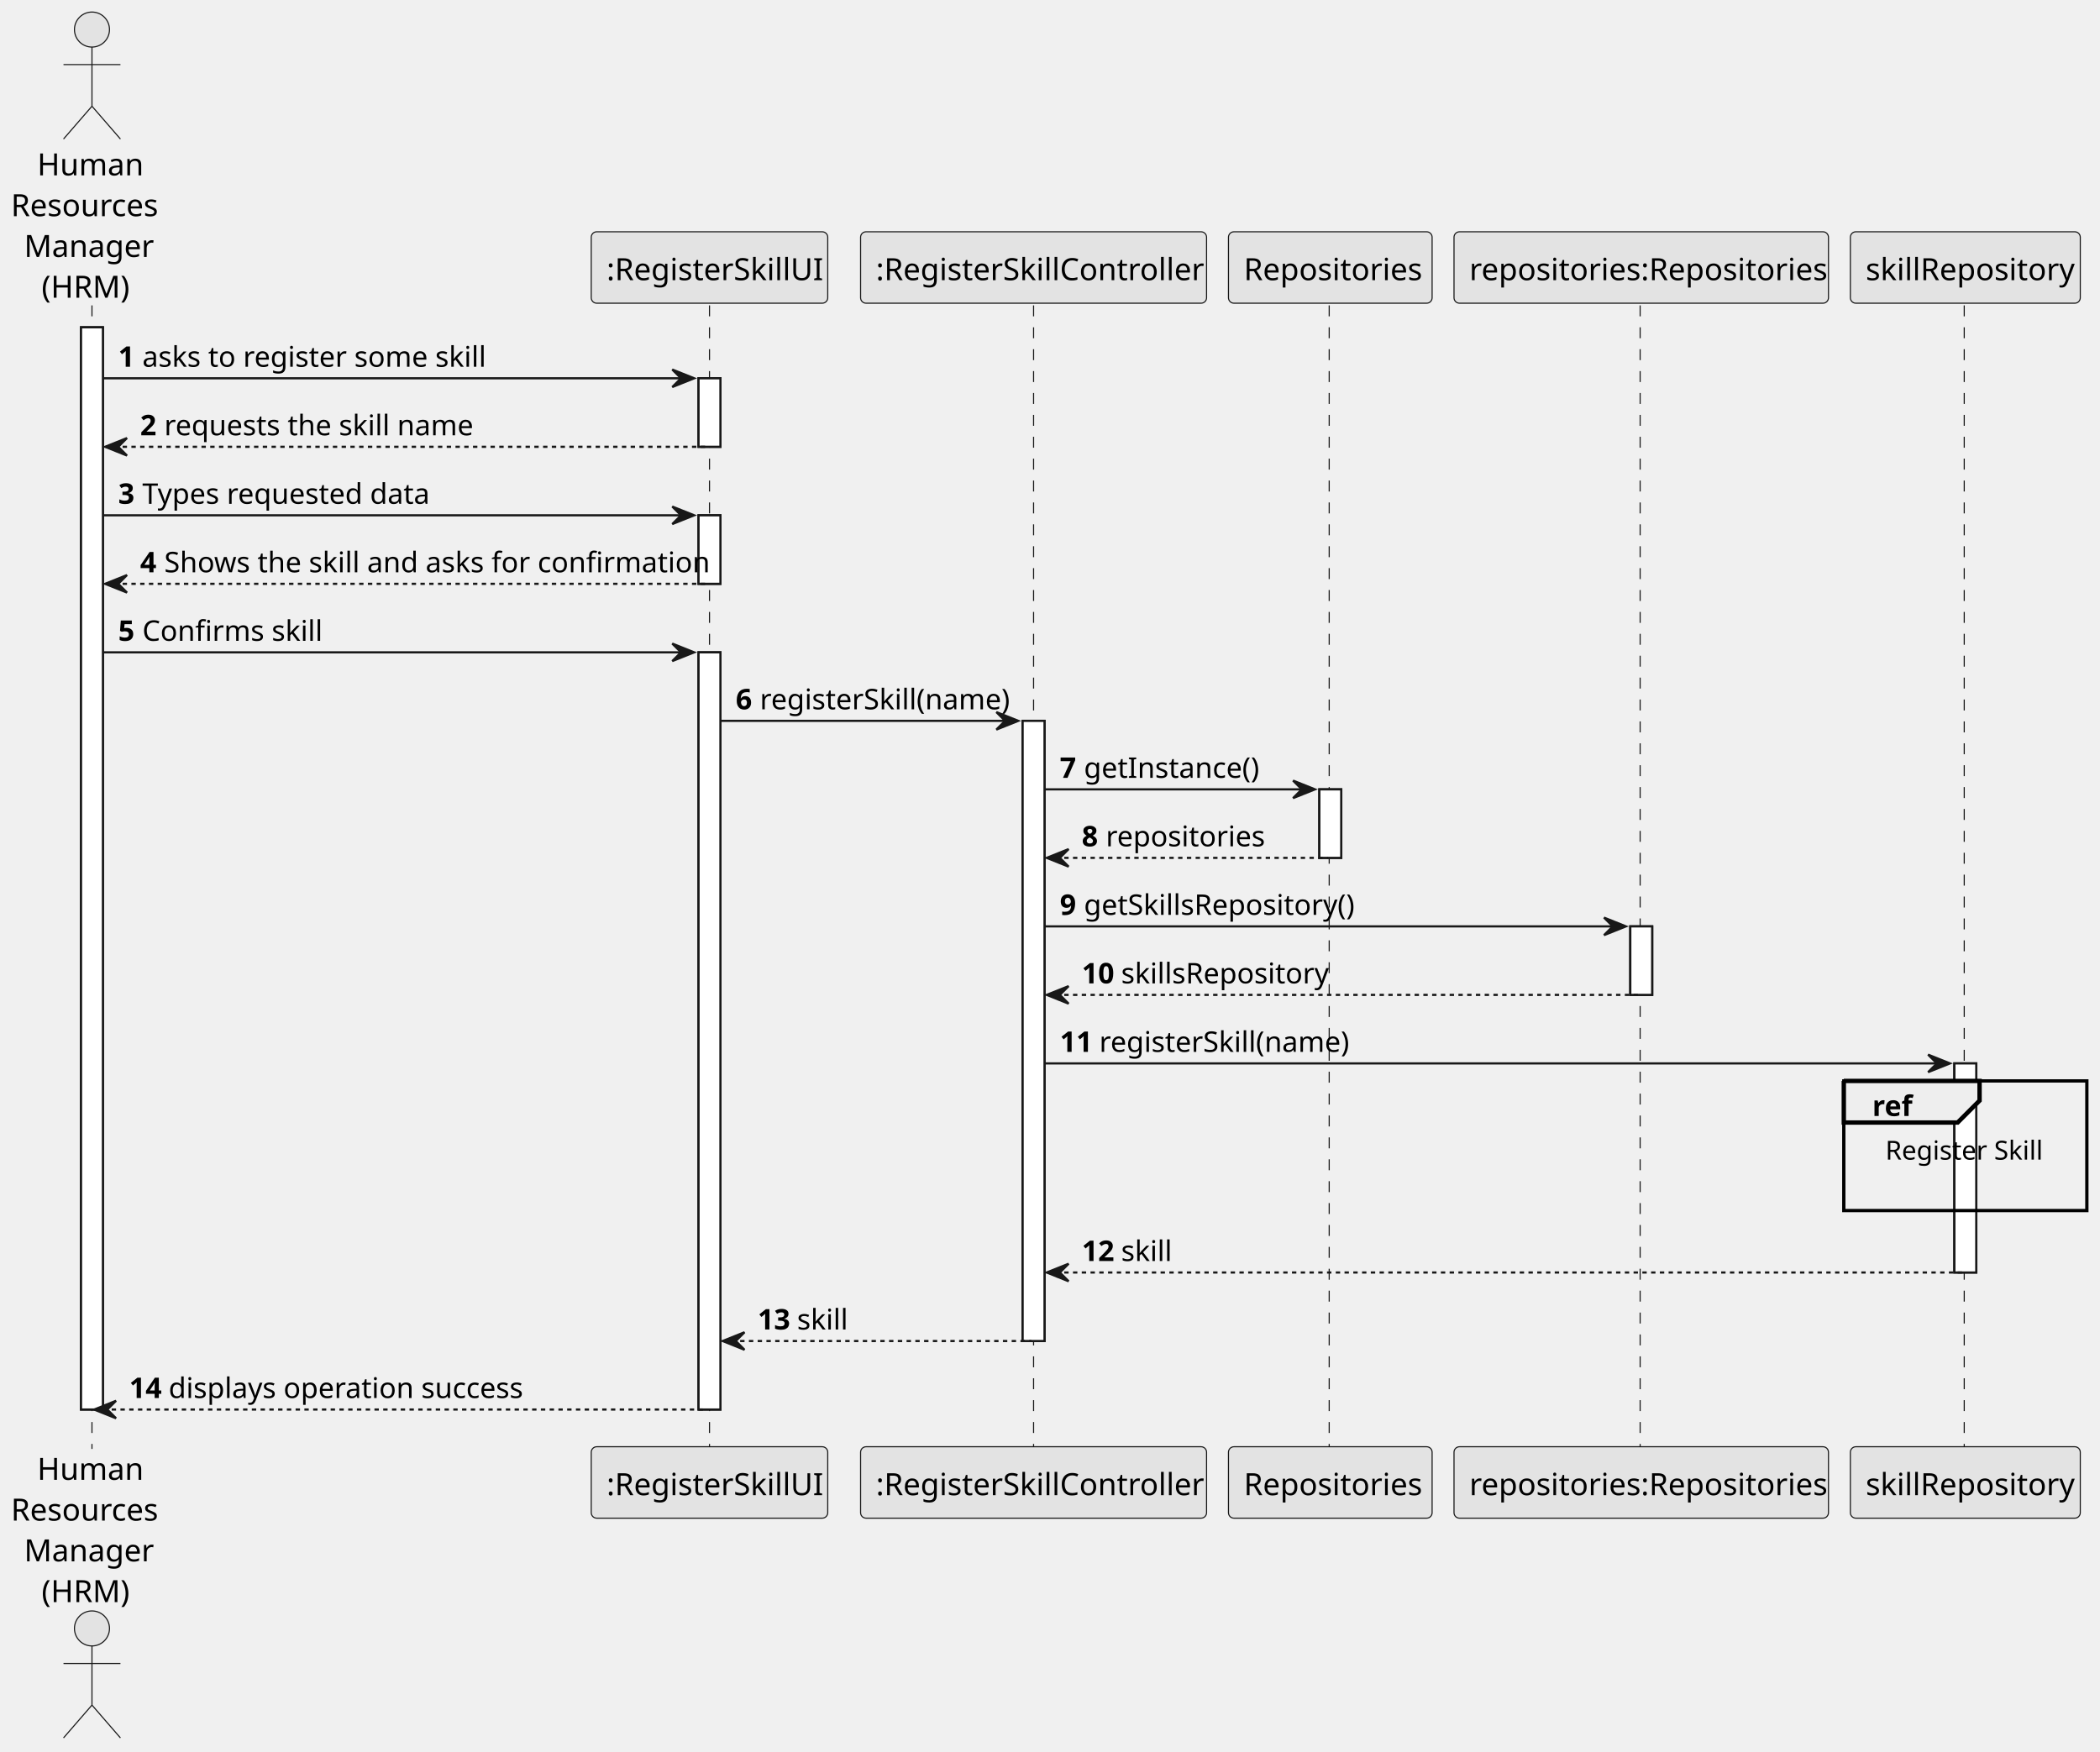
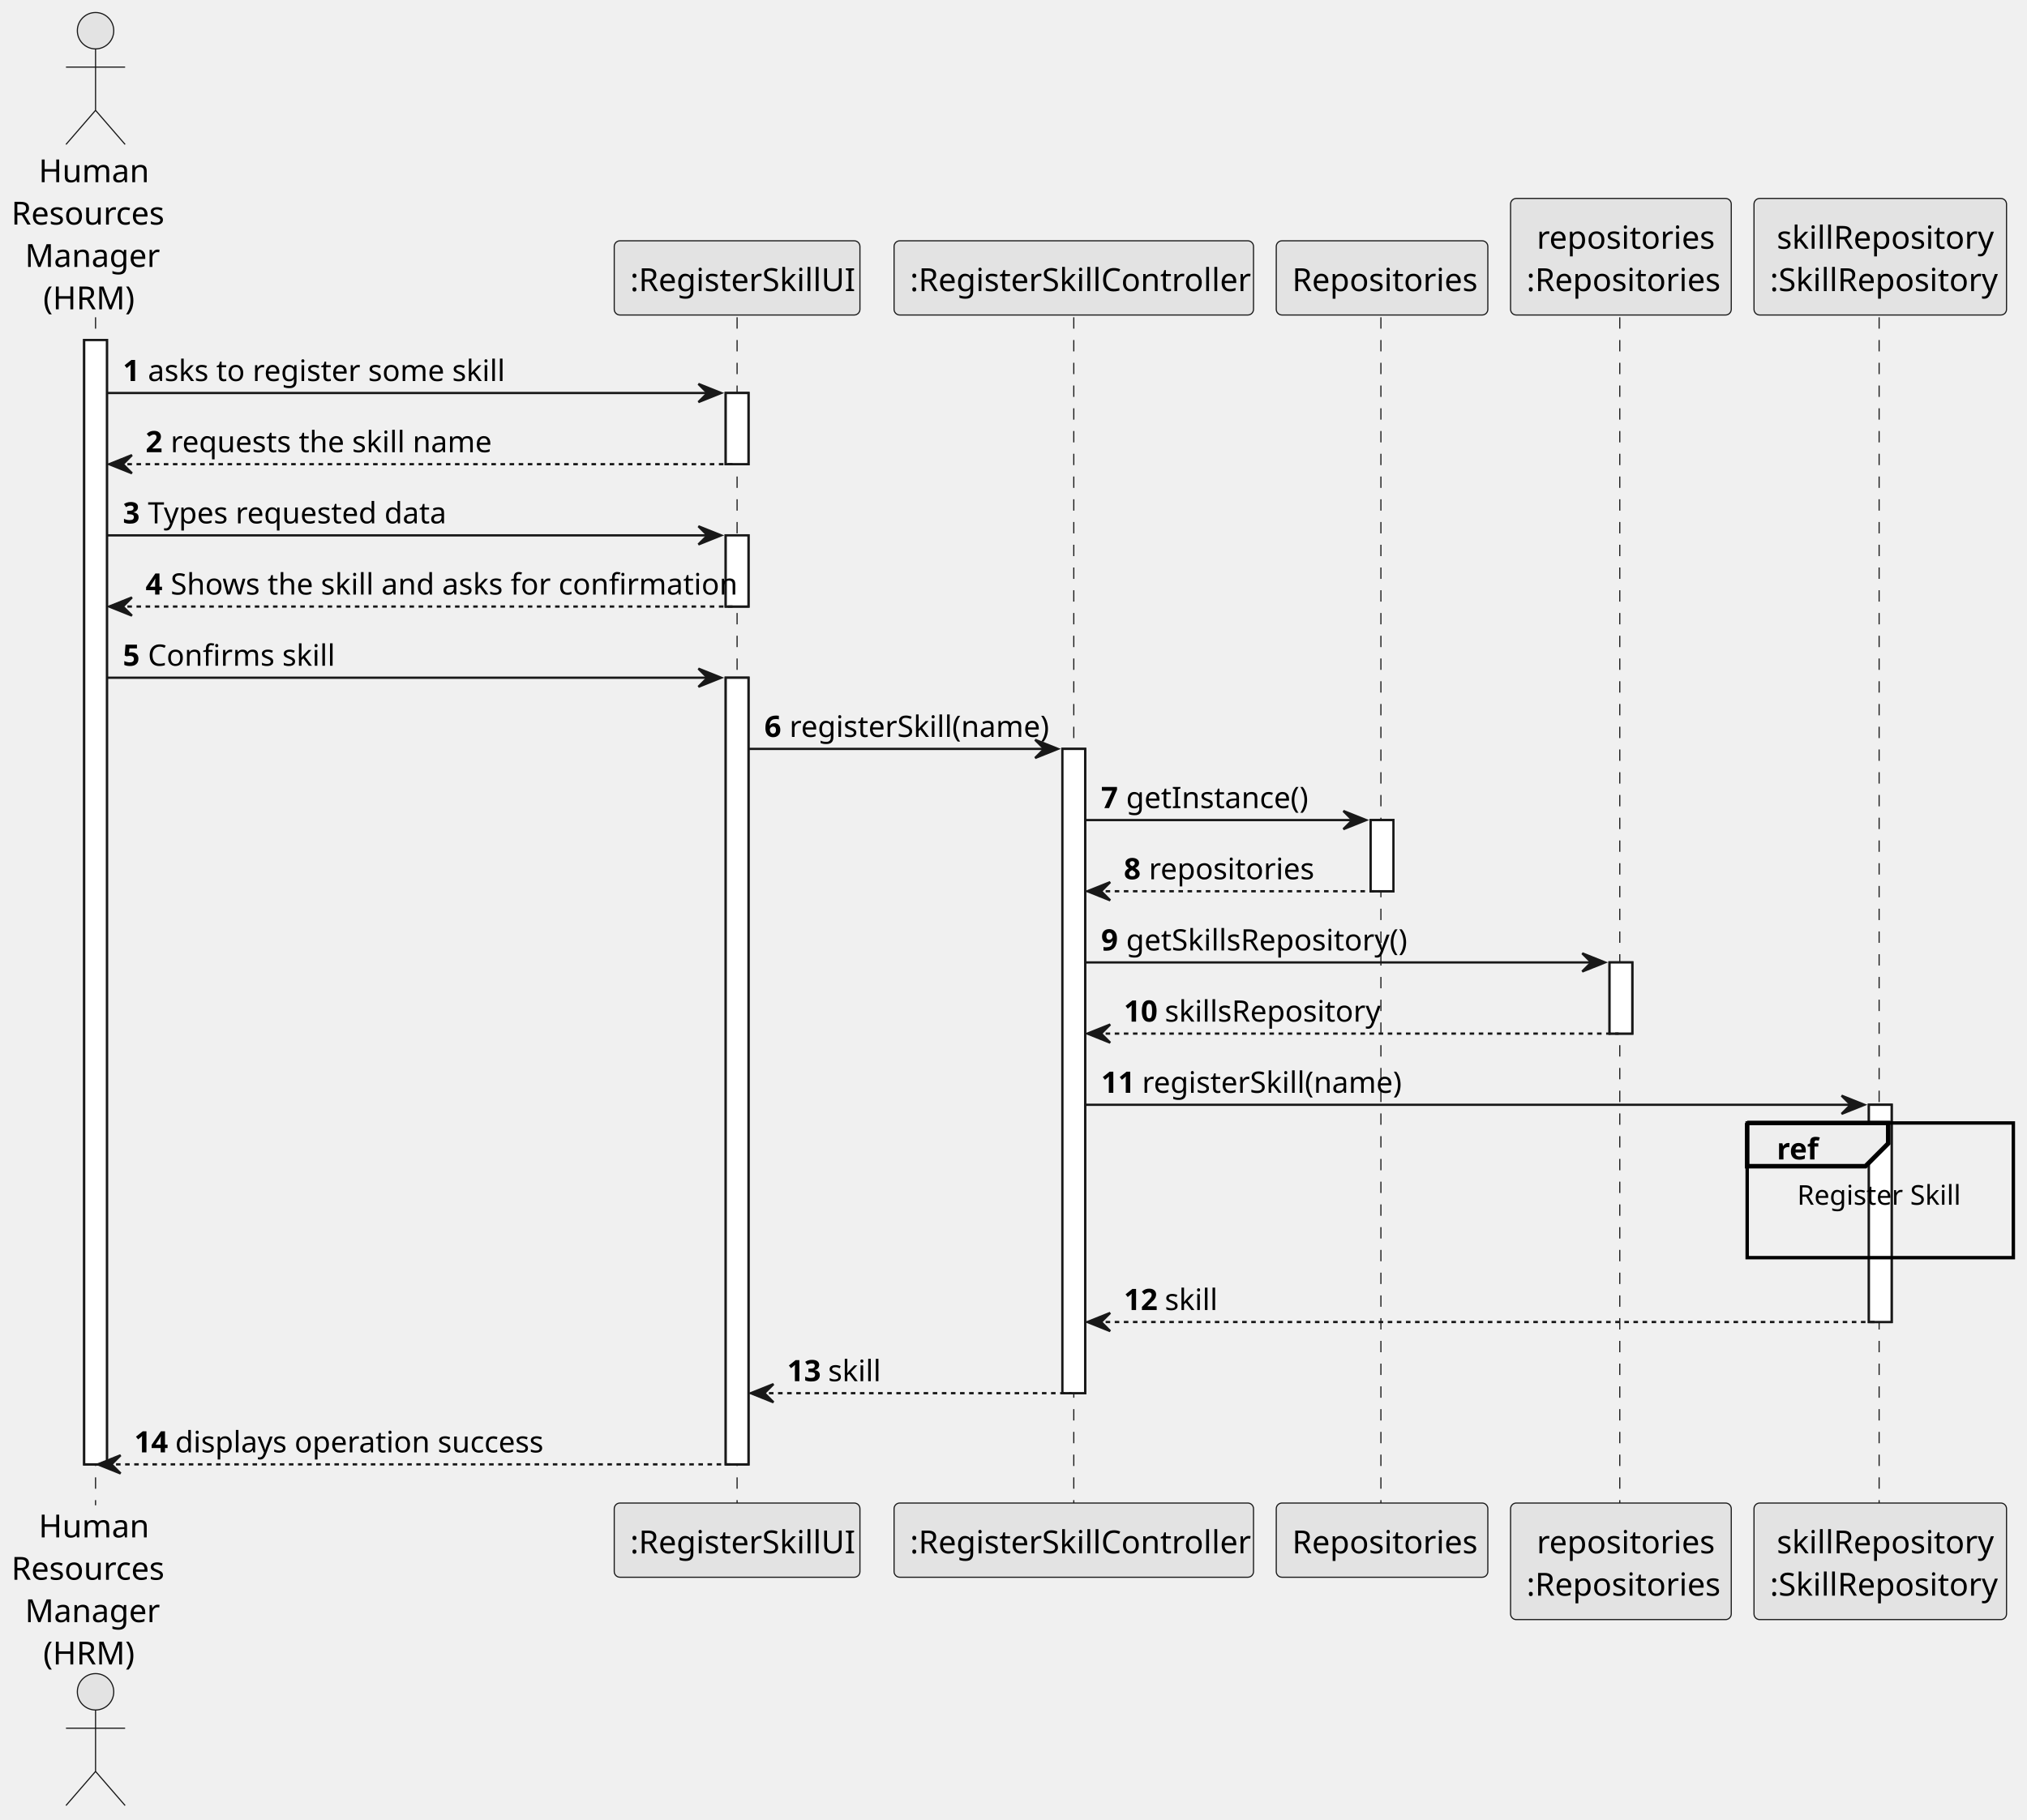
- <svg xmlns="http://www.w3.org/2000/svg" contentStyleType="text/css" height="800px" preserveAspectRatio="none" style="width:959px;height:800px;background:#FFFFFF;" version="1.1" viewBox="0 0 959 800" width="959px" zoomAndPan="magnify">
+ <svg xmlns="http://www.w3.org/2000/svg" contentStyleType="text/css" height="800px" preserveAspectRatio="none" style="width:891px;height:800px;background:#FFFFFF;" version="1.1" viewBox="0 0 891 800" width="891px" zoomAndPan="magnify">
  <defs />
  <g>
    <rect fill="#FFFFFF" height="494.287" style="stroke:#181818;stroke-width:1.0;" width="10" x="37" y="149.484" />
    <rect fill="#FFFFFF" height="31.291" style="stroke:#181818;stroke-width:1.0;" width="10" x="319" y="172.775" />
    <rect fill="#FFFFFF" height="31.291" style="stroke:#181818;stroke-width:1.0;" width="10" x="319" y="235.357" />
    <rect fill="#FFFFFF" height="345.832" style="stroke:#181818;stroke-width:1.0;" width="10" x="319" y="297.94" />
    <rect fill="#FFFFFF" height="283.25" style="stroke:#181818;stroke-width:1.0;" width="10" x="467" y="329.231" />
    <rect fill="#FFFFFF" height="31.291" style="stroke:#181818;stroke-width:1.0;" width="10" x="602.5" y="360.522" />
-     <rect fill="#FFFFFF" height="31.291" style="stroke:#181818;stroke-width:1.0;" width="10" x="744.5" y="423.103" />
-     <rect fill="#FFFFFF" height="95.504" style="stroke:#181818;stroke-width:1.0;" width="10" x="892.5" y="485.685" />
+     <rect fill="#FFFFFF" height="31.291" style="stroke:#181818;stroke-width:1.0;" width="10" x="707.5" y="423.103" />
+     <rect fill="#FFFFFF" height="95.504" style="stroke:#181818;stroke-width:1.0;" width="10" x="821.5" y="485.685" />
    <line style="stroke:#181818;stroke-width:0.5;stroke-dasharray:5.0,5.0;" x1="42" x2="42" y1="139.484" y2="661.771" />
    <line style="stroke:#181818;stroke-width:0.5;stroke-dasharray:5.0,5.0;" x1="324" x2="324" y1="139.484" y2="661.771" />
    <line style="stroke:#181818;stroke-width:0.5;stroke-dasharray:5.0,5.0;" x1="472" x2="472" y1="139.484" y2="661.771" />
    <line style="stroke:#181818;stroke-width:0.5;stroke-dasharray:5.0,5.0;" x1="607" x2="607" y1="139.484" y2="661.771" />
-     <line style="stroke:#181818;stroke-width:0.5;stroke-dasharray:5.0,5.0;" x1="749" x2="749" y1="139.484" y2="661.771" />
-     <line style="stroke:#181818;stroke-width:0.5;stroke-dasharray:5.0,5.0;" x1="897" x2="897" y1="139.484" y2="661.771" />
+     <line style="stroke:#181818;stroke-width:0.5;stroke-dasharray:5.0,5.0;" x1="712" x2="712" y1="139.484" y2="661.771" />
+     <line style="stroke:#181818;stroke-width:0.5;stroke-dasharray:5.0,5.0;" x1="826" x2="826" y1="139.484" y2="661.771" />
    <text fill="#000000" font-family="sans-serif" font-size="14" lengthAdjust="spacing" textLength="44" x="17" y="80.107">Human</text>
    <text fill="#000000" font-family="sans-serif" font-size="14" lengthAdjust="spacing" textLength="68" x="5" y="98.728">Resources</text>
    <text fill="#000000" font-family="sans-serif" font-size="14" lengthAdjust="spacing" textLength="56" x="11" y="117.35">Manager</text>
    <text fill="#000000" font-family="sans-serif" font-size="14" lengthAdjust="spacing" textLength="40" x="19" y="135.971">(HRM)</text>
    <ellipse cx="42" cy="13.5" fill="#E3E3E3" rx="8" ry="8" style="stroke:#181818;stroke-width:0.5;" />
    <path d="M42,21.5 L42,48.5 M29,29.5 L55,29.5 M42,48.5 L29,63.5 M42,48.5 L55,63.5 " fill="none" style="stroke:#181818;stroke-width:0.5;" />
    <text fill="#000000" font-family="sans-serif" font-size="14" lengthAdjust="spacing" textLength="44" x="17" y="675.879">Human</text>
    <text fill="#000000" font-family="sans-serif" font-size="14" lengthAdjust="spacing" textLength="68" x="5" y="694.5">Resources</text>
    <text fill="#000000" font-family="sans-serif" font-size="14" lengthAdjust="spacing" textLength="56" x="11" y="713.121">Manager</text>
    <text fill="#000000" font-family="sans-serif" font-size="14" lengthAdjust="spacing" textLength="40" x="19" y="731.742">(HRM)</text>
    <ellipse cx="42" cy="743.756" fill="#E3E3E3" rx="8" ry="8" style="stroke:#181818;stroke-width:0.5;" />
    <path d="M42,751.756 L42,778.756 M29,759.756 L55,759.756 M42,778.756 L29,793.756 M42,778.756 L55,793.756 " fill="none" style="stroke:#181818;stroke-width:0.5;" />
    <rect fill="#E3E3E3" height="32.621" rx="2.5" ry="2.5" style="stroke:#181818;stroke-width:0.5;" width="108" x="270" y="105.863" />
    <text fill="#000000" font-family="sans-serif" font-size="14" lengthAdjust="spacing" textLength="94" x="277" y="127.971">:RegisterSkillUI</text>
    <rect fill="#E3E3E3" height="32.621" rx="2.5" ry="2.5" style="stroke:#181818;stroke-width:0.5;" width="108" x="270" y="660.771" />
    <text fill="#000000" font-family="sans-serif" font-size="14" lengthAdjust="spacing" textLength="94" x="277" y="682.879">:RegisterSkillUI</text>
    <rect fill="#E3E3E3" height="32.621" rx="2.5" ry="2.5" style="stroke:#181818;stroke-width:0.5;" width="158" x="393" y="105.863" />
    <text fill="#000000" font-family="sans-serif" font-size="14" lengthAdjust="spacing" textLength="144" x="400" y="127.971">:RegisterSkillController</text>
    <rect fill="#E3E3E3" height="32.621" rx="2.5" ry="2.5" style="stroke:#181818;stroke-width:0.5;" width="158" x="393" y="660.771" />
    <text fill="#000000" font-family="sans-serif" font-size="14" lengthAdjust="spacing" textLength="144" x="400" y="682.879">:RegisterSkillController</text>
    <rect fill="#E3E3E3" height="32.621" rx="2.5" ry="2.5" style="stroke:#181818;stroke-width:0.5;" width="93" x="561" y="105.863" />
    <text fill="#000000" font-family="sans-serif" font-size="14" lengthAdjust="spacing" textLength="79" x="568" y="127.971">Repositories</text>
    <rect fill="#E3E3E3" height="32.621" rx="2.5" ry="2.5" style="stroke:#181818;stroke-width:0.5;" width="93" x="561" y="660.771" />
    <text fill="#000000" font-family="sans-serif" font-size="14" lengthAdjust="spacing" textLength="79" x="568" y="682.879">Repositories</text>
-     <rect fill="#E3E3E3" height="32.621" rx="2.5" ry="2.5" style="stroke:#181818;stroke-width:0.5;" width="171" x="664" y="105.863" />
-     <text fill="#000000" font-family="sans-serif" font-size="14" lengthAdjust="spacing" textLength="157" x="671" y="127.971">repositories:Repositories</text>
-     <rect fill="#E3E3E3" height="32.621" rx="2.5" ry="2.5" style="stroke:#181818;stroke-width:0.5;" width="171" x="664" y="660.771" />
-     <text fill="#000000" font-family="sans-serif" font-size="14" lengthAdjust="spacing" textLength="157" x="671" y="682.879">repositories:Repositories</text>
-     <rect fill="#E3E3E3" height="32.621" rx="2.5" ry="2.5" style="stroke:#181818;stroke-width:0.5;" width="105" x="845" y="105.863" />
-     <text fill="#000000" font-family="sans-serif" font-size="14" lengthAdjust="spacing" textLength="91" x="852" y="127.971">skillRepository</text>
-     <rect fill="#E3E3E3" height="32.621" rx="2.5" ry="2.5" style="stroke:#181818;stroke-width:0.5;" width="105" x="845" y="660.771" />
-     <text fill="#000000" font-family="sans-serif" font-size="14" lengthAdjust="spacing" textLength="91" x="852" y="682.879">skillRepository</text>
+     <rect fill="#E3E3E3" height="51.242" rx="2.5" ry="2.5" style="stroke:#181818;stroke-width:0.5;" width="97" x="664" y="87.242" />
+     <text fill="#000000" font-family="sans-serif" font-size="14" lengthAdjust="spacing" textLength="74" x="675.5" y="109.35">repositories</text>
+     <text fill="#000000" font-family="sans-serif" font-size="14" lengthAdjust="spacing" textLength="83" x="671" y="127.971">:Repositories</text>
+     <rect fill="#E3E3E3" height="51.242" rx="2.5" ry="2.5" style="stroke:#181818;stroke-width:0.5;" width="97" x="664" y="660.771" />
+     <text fill="#000000" font-family="sans-serif" font-size="14" lengthAdjust="spacing" textLength="74" x="675.5" y="682.879">repositories</text>
+     <text fill="#000000" font-family="sans-serif" font-size="14" lengthAdjust="spacing" textLength="83" x="671" y="701.5">:Repositories</text>
+     <rect fill="#E3E3E3" height="51.242" rx="2.5" ry="2.5" style="stroke:#181818;stroke-width:0.5;" width="111" x="771" y="87.242" />
+     <text fill="#000000" font-family="sans-serif" font-size="14" lengthAdjust="spacing" textLength="91" x="781" y="109.35">skillRepository</text>
+     <text fill="#000000" font-family="sans-serif" font-size="14" lengthAdjust="spacing" textLength="97" x="778" y="127.971">:SkillRepository</text>
+     <rect fill="#E3E3E3" height="51.242" rx="2.5" ry="2.5" style="stroke:#181818;stroke-width:0.5;" width="111" x="771" y="660.771" />
+     <text fill="#000000" font-family="sans-serif" font-size="14" lengthAdjust="spacing" textLength="91" x="781" y="682.879">skillRepository</text>
+     <text fill="#000000" font-family="sans-serif" font-size="14" lengthAdjust="spacing" textLength="97" x="778" y="701.5">:SkillRepository</text>
    <rect fill="#FFFFFF" height="494.287" style="stroke:#181818;stroke-width:1.0;" width="10" x="37" y="149.484" />
    <rect fill="#FFFFFF" height="31.291" style="stroke:#181818;stroke-width:1.0;" width="10" x="319" y="172.775" />
    <rect fill="#FFFFFF" height="31.291" style="stroke:#181818;stroke-width:1.0;" width="10" x="319" y="235.357" />
    <rect fill="#FFFFFF" height="345.832" style="stroke:#181818;stroke-width:1.0;" width="10" x="319" y="297.94" />
    <rect fill="#FFFFFF" height="283.25" style="stroke:#181818;stroke-width:1.0;" width="10" x="467" y="329.231" />
    <rect fill="#FFFFFF" height="31.291" style="stroke:#181818;stroke-width:1.0;" width="10" x="602.5" y="360.522" />
-     <rect fill="#FFFFFF" height="31.291" style="stroke:#181818;stroke-width:1.0;" width="10" x="744.5" y="423.103" />
-     <rect fill="#FFFFFF" height="95.504" style="stroke:#181818;stroke-width:1.0;" width="10" x="892.5" y="485.685" />
+     <rect fill="#FFFFFF" height="31.291" style="stroke:#181818;stroke-width:1.0;" width="10" x="707.5" y="423.103" />
+     <rect fill="#FFFFFF" height="95.504" style="stroke:#181818;stroke-width:1.0;" width="10" x="821.5" y="485.685" />
    <polygon fill="#181818" points="307,168.775,317,172.775,307,176.775,311,172.775" style="stroke:#181818;stroke-width:1.0;" />
    <line style="stroke:#181818;stroke-width:1.0;" x1="47" x2="313" y1="172.775" y2="172.775" />
    <text fill="#000000" font-family="sans-serif" font-size="13" font-weight="bold" lengthAdjust="spacing" textLength="7" x="54" y="167.513">1</text>
    <text fill="#000000" font-family="sans-serif" font-size="13" lengthAdjust="spacing" textLength="153" x="65" y="167.513">asks to register some skill</text>
    <polygon fill="#181818" points="58,200.066,48,204.066,58,208.066,54,204.066" style="stroke:#181818;stroke-width:1.0;" />
    <line style="stroke:#181818;stroke-width:1.0;stroke-dasharray:2.0,2.0;" x1="52" x2="323" y1="204.066" y2="204.066" />
    <text fill="#000000" font-family="sans-serif" font-size="13" font-weight="bold" lengthAdjust="spacing" textLength="7" x="64" y="198.804">2</text>
    <text fill="#000000" font-family="sans-serif" font-size="13" lengthAdjust="spacing" textLength="135" x="75" y="198.804">requests the skill name</text>
    <polygon fill="#181818" points="307,231.357,317,235.357,307,239.357,311,235.357" style="stroke:#181818;stroke-width:1.0;" />
    <line style="stroke:#181818;stroke-width:1.0;" x1="47" x2="313" y1="235.357" y2="235.357" />
    <text fill="#000000" font-family="sans-serif" font-size="13" font-weight="bold" lengthAdjust="spacing" textLength="7" x="54" y="230.095">3</text>
    <text fill="#000000" font-family="sans-serif" font-size="13" lengthAdjust="spacing" textLength="125" x="65" y="230.095">Types requested data</text>
    <polygon fill="#181818" points="58,262.648,48,266.648,58,270.648,54,266.648" style="stroke:#181818;stroke-width:1.0;" />
    <line style="stroke:#181818;stroke-width:1.0;stroke-dasharray:2.0,2.0;" x1="52" x2="323" y1="266.648" y2="266.648" />
    <text fill="#000000" font-family="sans-serif" font-size="13" font-weight="bold" lengthAdjust="spacing" textLength="7" x="64" y="261.386">4</text>
    <text fill="#000000" font-family="sans-serif" font-size="13" lengthAdjust="spacing" textLength="237" x="75" y="261.386">Shows the skill and asks for confirmation</text>
    <polygon fill="#181818" points="307,293.94,317,297.94,307,301.94,311,297.94" style="stroke:#181818;stroke-width:1.0;" />
    <line style="stroke:#181818;stroke-width:1.0;" x1="47" x2="313" y1="297.94" y2="297.94" />
    <text fill="#000000" font-family="sans-serif" font-size="13" font-weight="bold" lengthAdjust="spacing" textLength="7" x="54" y="292.677">5</text>
    <text fill="#000000" font-family="sans-serif" font-size="13" lengthAdjust="spacing" textLength="78" x="65" y="292.677">Confirms skill</text>
    <polygon fill="#181818" points="455,325.231,465,329.231,455,333.231,459,329.231" style="stroke:#181818;stroke-width:1.0;" />
    <line style="stroke:#181818;stroke-width:1.0;" x1="329" x2="461" y1="329.231" y2="329.231" />
    <text fill="#000000" font-family="sans-serif" font-size="13" font-weight="bold" lengthAdjust="spacing" textLength="7" x="336" y="323.968">6</text>
    <text fill="#000000" font-family="sans-serif" font-size="13" lengthAdjust="spacing" textLength="108" x="347" y="323.968">registerSkill(name)</text>
    <polygon fill="#181818" points="590.5,356.522,600.5,360.522,590.5,364.522,594.5,360.522" style="stroke:#181818;stroke-width:1.0;" />
    <line style="stroke:#181818;stroke-width:1.0;" x1="477" x2="596.5" y1="360.522" y2="360.522" />
    <text fill="#000000" font-family="sans-serif" font-size="13" font-weight="bold" lengthAdjust="spacing" textLength="7" x="484" y="355.259">7</text>
    <text fill="#000000" font-family="sans-serif" font-size="13" lengthAdjust="spacing" textLength="75" x="495" y="355.259">getInstance()</text>
    <polygon fill="#181818" points="488,387.812,478,391.812,488,395.812,484,391.812" style="stroke:#181818;stroke-width:1.0;" />
    <line style="stroke:#181818;stroke-width:1.0;stroke-dasharray:2.0,2.0;" x1="482" x2="606.5" y1="391.812" y2="391.812" />
    <text fill="#000000" font-family="sans-serif" font-size="13" font-weight="bold" lengthAdjust="spacing" textLength="7" x="494" y="386.55">8</text>
    <text fill="#000000" font-family="sans-serif" font-size="13" lengthAdjust="spacing" textLength="67" x="505" y="386.55">repositories</text>
-     <polygon fill="#181818" points="732.5,419.103,742.5,423.103,732.5,427.103,736.5,423.103" style="stroke:#181818;stroke-width:1.0;" />
-     <line style="stroke:#181818;stroke-width:1.0;" x1="477" x2="738.5" y1="423.103" y2="423.103" />
+     <polygon fill="#181818" points="695.5,419.103,705.5,423.103,695.5,427.103,699.5,423.103" style="stroke:#181818;stroke-width:1.0;" />
+     <line style="stroke:#181818;stroke-width:1.0;" x1="477" x2="701.5" y1="423.103" y2="423.103" />
    <text fill="#000000" font-family="sans-serif" font-size="13" font-weight="bold" lengthAdjust="spacing" textLength="7" x="484" y="417.841">9</text>
    <text fill="#000000" font-family="sans-serif" font-size="13" lengthAdjust="spacing" textLength="120" x="495" y="417.841">getSkillsRepository()</text>
    <polygon fill="#181818" points="488,450.394,478,454.394,488,458.394,484,454.394" style="stroke:#181818;stroke-width:1.0;" />
-     <line style="stroke:#181818;stroke-width:1.0;stroke-dasharray:2.0,2.0;" x1="482" x2="748.5" y1="454.394" y2="454.394" />
+     <line style="stroke:#181818;stroke-width:1.0;stroke-dasharray:2.0,2.0;" x1="482" x2="711.5" y1="454.394" y2="454.394" />
    <text fill="#000000" font-family="sans-serif" font-size="13" font-weight="bold" lengthAdjust="spacing" textLength="14" x="494" y="449.132">10</text>
    <text fill="#000000" font-family="sans-serif" font-size="13" lengthAdjust="spacing" textLength="92" x="512" y="449.132">skillsRepository</text>
-     <polygon fill="#181818" points="880.5,481.685,890.5,485.685,880.5,489.685,884.5,485.685" style="stroke:#181818;stroke-width:1.0;" />
-     <line style="stroke:#181818;stroke-width:1.0;" x1="477" x2="886.5" y1="485.685" y2="485.685" />
+     <polygon fill="#181818" points="809.5,481.685,819.5,485.685,809.5,489.685,813.5,485.685" style="stroke:#181818;stroke-width:1.0;" />
+     <line style="stroke:#181818;stroke-width:1.0;" x1="477" x2="815.5" y1="485.685" y2="485.685" />
    <text fill="#000000" font-family="sans-serif" font-size="13" font-weight="bold" lengthAdjust="spacing" textLength="14" x="484" y="480.423">11</text>
    <text fill="#000000" font-family="sans-serif" font-size="13" lengthAdjust="spacing" textLength="108" x="502" y="480.423">registerSkill(name)</text>
-     <rect fill="none" height="59.213" style="stroke:#000000;stroke-width:1.5;" width="111" x="842" y="493.685" />
-     <path d="M842,493.685 L904,493.685 L904,502.685 L894,512.686 L842,512.686 L842,493.685 " fill="#EEEEEE" style="stroke:#000000;stroke-width:2.0;" />
-     <text fill="#000000" font-family="sans-serif" font-size="13" font-weight="bold" lengthAdjust="spacing" textLength="17" x="855" y="509.714">ref</text>
-     <text fill="#000000" font-family="sans-serif" font-size="12" lengthAdjust="spacing" textLength="73" x="861" y="529.635">Register Skill</text>
-     <text fill="#000000" font-family="sans-serif" font-size="12" lengthAdjust="spacing" textLength="3" x="896" y="545.596"> </text>
+     <rect fill="none" height="59.213" style="stroke:#000000;stroke-width:1.5;" width="117" x="768" y="493.685" />
+     <path d="M768,493.685 L830,493.685 L830,502.685 L820,512.686 L768,512.686 L768,493.685 " fill="#EEEEEE" style="stroke:#000000;stroke-width:2.0;" />
+     <text fill="#000000" font-family="sans-serif" font-size="13" font-weight="bold" lengthAdjust="spacing" textLength="17" x="781" y="509.714">ref</text>
+     <text fill="#000000" font-family="sans-serif" font-size="12" lengthAdjust="spacing" textLength="73" x="790" y="529.635">Register Skill</text>
+     <text fill="#000000" font-family="sans-serif" font-size="12" lengthAdjust="spacing" textLength="3" x="825" y="545.596"> </text>
    <polygon fill="#181818" points="488,577.189,478,581.189,488,585.189,484,581.189" style="stroke:#181818;stroke-width:1.0;" />
-     <line style="stroke:#181818;stroke-width:1.0;stroke-dasharray:2.0,2.0;" x1="482" x2="896.5" y1="581.189" y2="581.189" />
+     <line style="stroke:#181818;stroke-width:1.0;stroke-dasharray:2.0,2.0;" x1="482" x2="825.5" y1="581.189" y2="581.189" />
    <text fill="#000000" font-family="sans-serif" font-size="13" font-weight="bold" lengthAdjust="spacing" textLength="14" x="494" y="575.927">12</text>
    <text fill="#000000" font-family="sans-serif" font-size="13" lengthAdjust="spacing" textLength="23" x="512" y="575.927">skill</text>
    <polygon fill="#181818" points="340,608.481,330,612.481,340,616.481,336,612.481" style="stroke:#181818;stroke-width:1.0;" />
    <line style="stroke:#181818;stroke-width:1.0;stroke-dasharray:2.0,2.0;" x1="334" x2="471" y1="612.481" y2="612.481" />
    <text fill="#000000" font-family="sans-serif" font-size="13" font-weight="bold" lengthAdjust="spacing" textLength="14" x="346" y="607.218">13</text>
    <text fill="#000000" font-family="sans-serif" font-size="13" lengthAdjust="spacing" textLength="23" x="364" y="607.218">skill</text>
    <polygon fill="#181818" points="53,639.771,43,643.771,53,647.771,49,643.771" style="stroke:#181818;stroke-width:1.0;" />
    <line style="stroke:#181818;stroke-width:1.0;stroke-dasharray:2.0,2.0;" x1="47" x2="323" y1="643.771" y2="643.771" />
    <text fill="#000000" font-family="sans-serif" font-size="13" font-weight="bold" lengthAdjust="spacing" textLength="14" x="59" y="638.509">14</text>
    <text fill="#000000" font-family="sans-serif" font-size="13" lengthAdjust="spacing" textLength="158" x="77" y="638.509">displays operation success</text>
  </g>
</svg>
